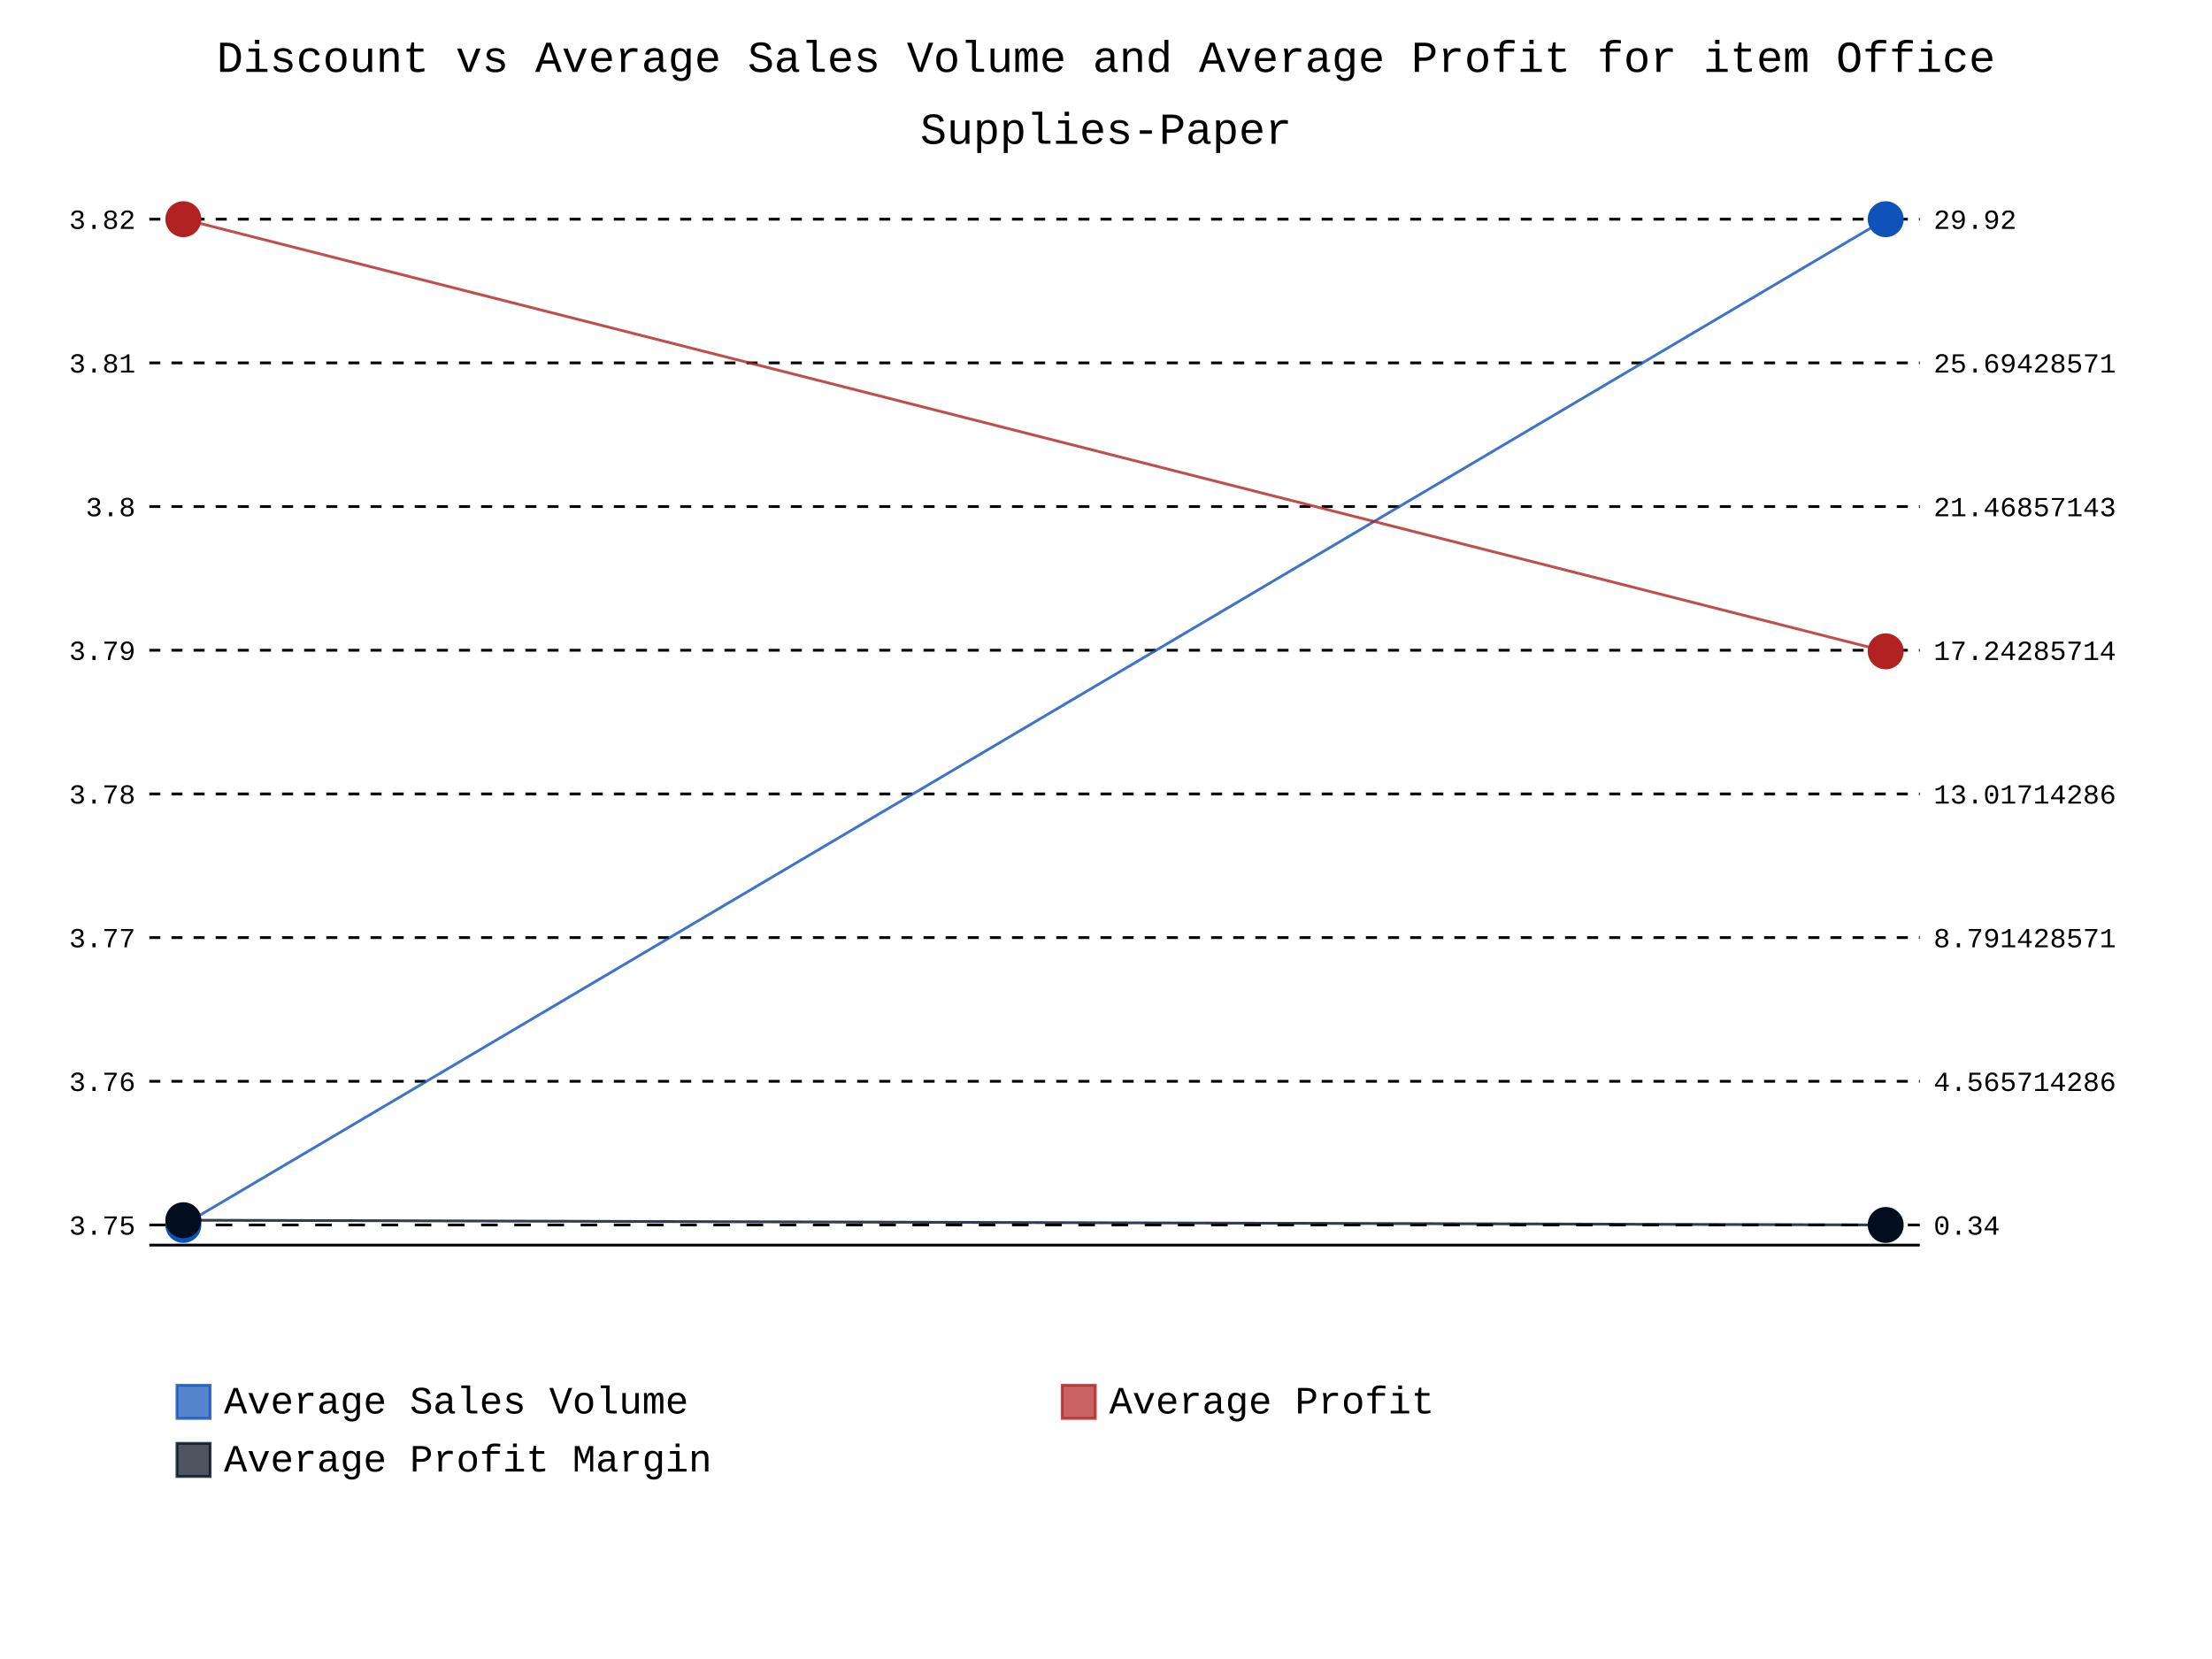
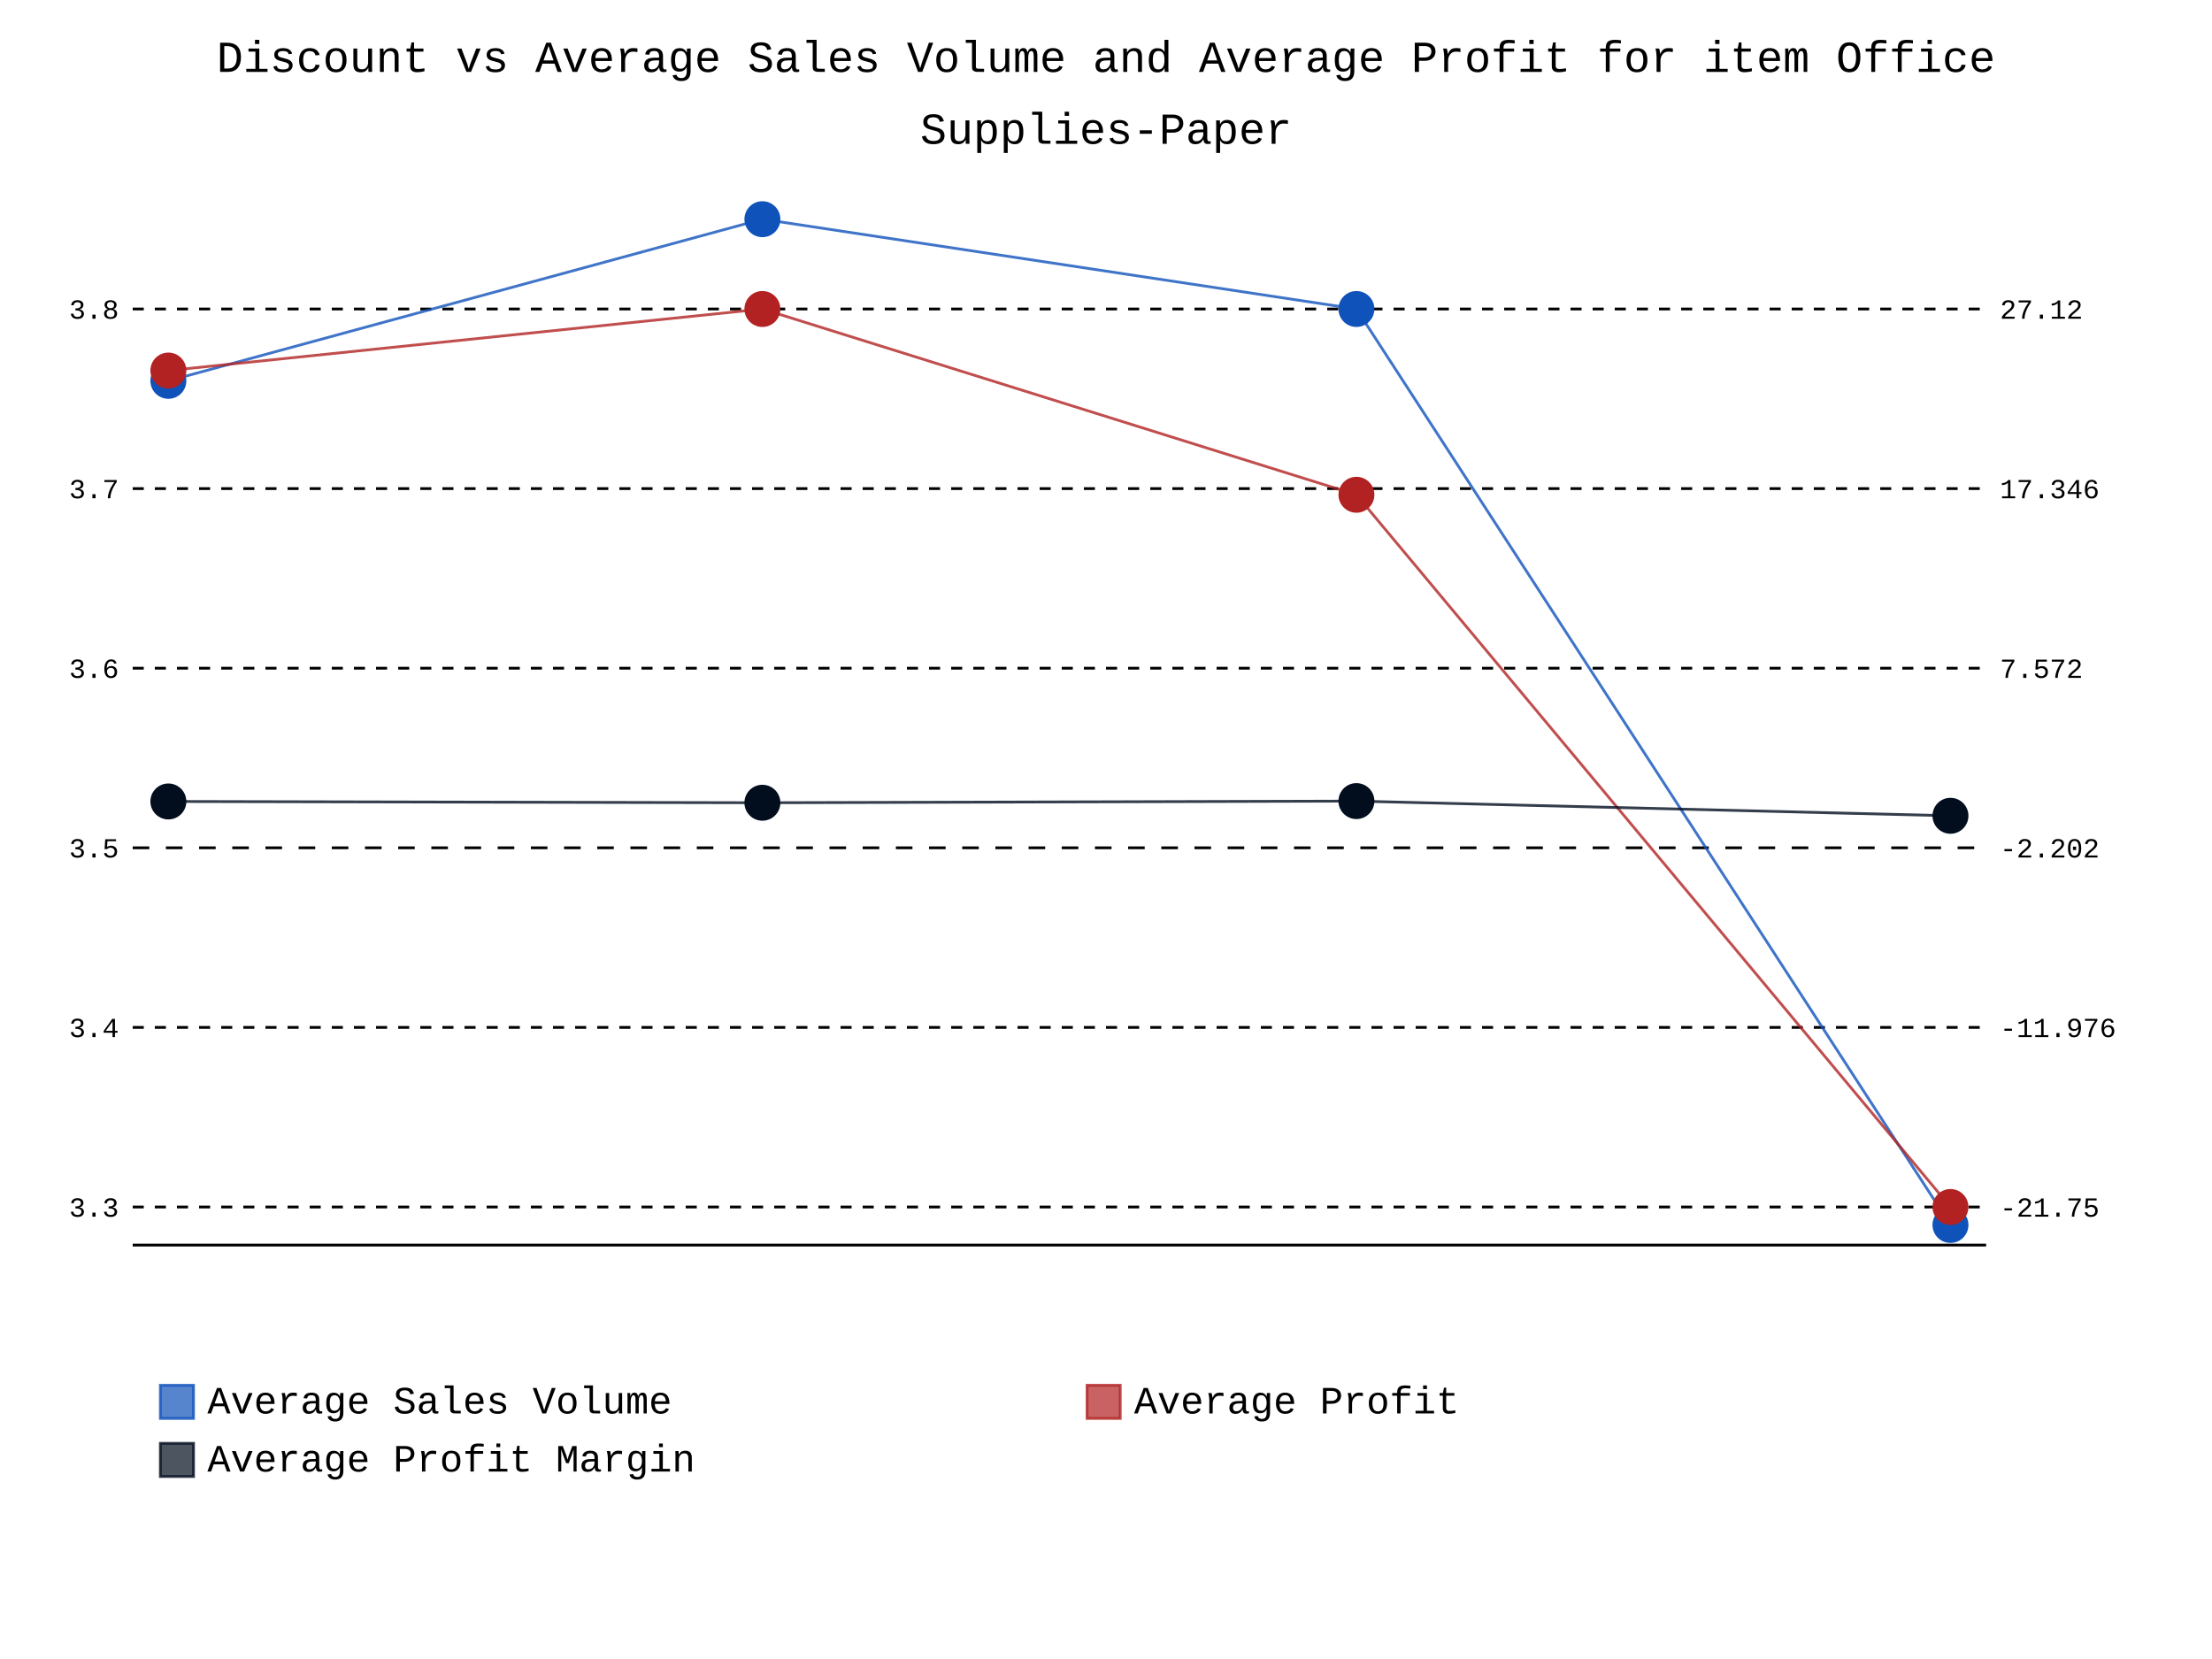
- <svg xmlns="http://www.w3.org/2000/svg" id="chart-41709d6e-53fe-4a73-a043-fdfcf8794add" class="pygal-chart" viewBox="0 0 800 600">
+ <svg xmlns="http://www.w3.org/2000/svg" id="chart-4da4b855-e72e-40c3-885b-5e6f1de7da0a" class="pygal-chart" viewBox="0 0 800 600">
  <defs>
-     <style type="text/css">#chart-41709d6e-53fe-4a73-a043-fdfcf8794add{-webkit-user-select:none;-webkit-font-smoothing:antialiased;font-family:Consolas,"Liberation Mono",Menlo,Courier,monospace}#chart-41709d6e-53fe-4a73-a043-fdfcf8794add .title{font-family:Consolas,"Liberation Mono",Menlo,Courier,monospace;font-size:16px}#chart-41709d6e-53fe-4a73-a043-fdfcf8794add .legends .legend text{font-family:Consolas,"Liberation Mono",Menlo,Courier,monospace;font-size:14px}#chart-41709d6e-53fe-4a73-a043-fdfcf8794add .axis text{font-family:Consolas,"Liberation Mono",Menlo,Courier,monospace;font-size:10px}#chart-41709d6e-53fe-4a73-a043-fdfcf8794add .axis text.major{font-family:Consolas,"Liberation Mono",Menlo,Courier,monospace;font-size:10px}#chart-41709d6e-53fe-4a73-a043-fdfcf8794add .text-overlay text.value{font-family:Consolas,"Liberation Mono",Menlo,Courier,monospace;font-size:16px}#chart-41709d6e-53fe-4a73-a043-fdfcf8794add .text-overlay text.label{font-family:Consolas,"Liberation Mono",Menlo,Courier,monospace;font-size:10px}#chart-41709d6e-53fe-4a73-a043-fdfcf8794add .tooltip{font-family:Consolas,"Liberation Mono",Menlo,Courier,monospace;font-size:14px}#chart-41709d6e-53fe-4a73-a043-fdfcf8794add text.no_data{font-family:Consolas,"Liberation Mono",Menlo,Courier,monospace;font-size:64px}
- #chart-41709d6e-53fe-4a73-a043-fdfcf8794add{background-color:white}#chart-41709d6e-53fe-4a73-a043-fdfcf8794add path,#chart-41709d6e-53fe-4a73-a043-fdfcf8794add line,#chart-41709d6e-53fe-4a73-a043-fdfcf8794add rect,#chart-41709d6e-53fe-4a73-a043-fdfcf8794add circle{-webkit-transition:150ms;-moz-transition:150ms;transition:150ms}#chart-41709d6e-53fe-4a73-a043-fdfcf8794add .graph &gt; .background{fill:white}#chart-41709d6e-53fe-4a73-a043-fdfcf8794add .plot &gt; .background{fill:white}#chart-41709d6e-53fe-4a73-a043-fdfcf8794add .graph{fill:black}#chart-41709d6e-53fe-4a73-a043-fdfcf8794add text.no_data{fill:black}#chart-41709d6e-53fe-4a73-a043-fdfcf8794add .title{fill:black}#chart-41709d6e-53fe-4a73-a043-fdfcf8794add .legends .legend text{fill:black}#chart-41709d6e-53fe-4a73-a043-fdfcf8794add .legends .legend:hover text{fill:black}#chart-41709d6e-53fe-4a73-a043-fdfcf8794add .axis .line{stroke:black}#chart-41709d6e-53fe-4a73-a043-fdfcf8794add .axis .guide.line{stroke:#630C0D}#chart-41709d6e-53fe-4a73-a043-fdfcf8794add .axis .major.line{stroke:black}#chart-41709d6e-53fe-4a73-a043-fdfcf8794add .axis text.major{fill:black}#chart-41709d6e-53fe-4a73-a043-fdfcf8794add .axis.y .guides:hover .guide.line,#chart-41709d6e-53fe-4a73-a043-fdfcf8794add .line-graph .axis.x .guides:hover .guide.line,#chart-41709d6e-53fe-4a73-a043-fdfcf8794add .stackedline-graph .axis.x .guides:hover .guide.line,#chart-41709d6e-53fe-4a73-a043-fdfcf8794add .xy-graph .axis.x .guides:hover .guide.line{stroke:black}#chart-41709d6e-53fe-4a73-a043-fdfcf8794add .axis .guides:hover text{fill:black}#chart-41709d6e-53fe-4a73-a043-fdfcf8794add .reactive{fill-opacity:.7;stroke-opacity:.8;stroke-width:1}#chart-41709d6e-53fe-4a73-a043-fdfcf8794add .ci{stroke:black}#chart-41709d6e-53fe-4a73-a043-fdfcf8794add .reactive.active,#chart-41709d6e-53fe-4a73-a043-fdfcf8794add .active .reactive{fill-opacity:.8;stroke-opacity:.9;stroke-width:4}#chart-41709d6e-53fe-4a73-a043-fdfcf8794add .ci .reactive.active{stroke-width:1.5}#chart-41709d6e-53fe-4a73-a043-fdfcf8794add .series text{fill:black}#chart-41709d6e-53fe-4a73-a043-fdfcf8794add .tooltip rect{fill:white;stroke:black;-webkit-transition:opacity 150ms;-moz-transition:opacity 150ms;transition:opacity 150ms}#chart-41709d6e-53fe-4a73-a043-fdfcf8794add .tooltip .label{fill:black}#chart-41709d6e-53fe-4a73-a043-fdfcf8794add .tooltip .label{fill:black}#chart-41709d6e-53fe-4a73-a043-fdfcf8794add .tooltip .legend{font-size:.8em;fill:#630C0D}#chart-41709d6e-53fe-4a73-a043-fdfcf8794add .tooltip .x_label{font-size:.6em;fill:black}#chart-41709d6e-53fe-4a73-a043-fdfcf8794add .tooltip .xlink{font-size:.5em;text-decoration:underline}#chart-41709d6e-53fe-4a73-a043-fdfcf8794add .tooltip .value{font-size:1.5em}#chart-41709d6e-53fe-4a73-a043-fdfcf8794add .bound{font-size:.5em}#chart-41709d6e-53fe-4a73-a043-fdfcf8794add .max-value{font-size:.75em;fill:#630C0D}#chart-41709d6e-53fe-4a73-a043-fdfcf8794add .map-element{fill:white;stroke:#630C0D !important}#chart-41709d6e-53fe-4a73-a043-fdfcf8794add .map-element .reactive{fill-opacity:inherit;stroke-opacity:inherit}#chart-41709d6e-53fe-4a73-a043-fdfcf8794add .color-0,#chart-41709d6e-53fe-4a73-a043-fdfcf8794add .color-0 a:visited{stroke:#0f52ba;fill:#0f52ba}#chart-41709d6e-53fe-4a73-a043-fdfcf8794add .color-1,#chart-41709d6e-53fe-4a73-a043-fdfcf8794add .color-1 a:visited{stroke:#b22222;fill:#b22222}#chart-41709d6e-53fe-4a73-a043-fdfcf8794add .color-2,#chart-41709d6e-53fe-4a73-a043-fdfcf8794add .color-2 a:visited{stroke:#020d1e;fill:#020d1e}#chart-41709d6e-53fe-4a73-a043-fdfcf8794add .text-overlay .color-0 text{fill:black}#chart-41709d6e-53fe-4a73-a043-fdfcf8794add .text-overlay .color-1 text{fill:black}#chart-41709d6e-53fe-4a73-a043-fdfcf8794add .text-overlay .color-2 text{fill:white}
- #chart-41709d6e-53fe-4a73-a043-fdfcf8794add text.no_data{text-anchor:middle}#chart-41709d6e-53fe-4a73-a043-fdfcf8794add .guide.line{fill:none}#chart-41709d6e-53fe-4a73-a043-fdfcf8794add .centered{text-anchor:middle}#chart-41709d6e-53fe-4a73-a043-fdfcf8794add .title{text-anchor:middle}#chart-41709d6e-53fe-4a73-a043-fdfcf8794add .legends .legend text{fill-opacity:1}#chart-41709d6e-53fe-4a73-a043-fdfcf8794add .axis.x text{text-anchor:middle}#chart-41709d6e-53fe-4a73-a043-fdfcf8794add .axis.x:not(.web) text[transform]{text-anchor:start}#chart-41709d6e-53fe-4a73-a043-fdfcf8794add .axis.x:not(.web) text[transform].backwards{text-anchor:end}#chart-41709d6e-53fe-4a73-a043-fdfcf8794add .axis.y text{text-anchor:end}#chart-41709d6e-53fe-4a73-a043-fdfcf8794add .axis.y text[transform].backwards{text-anchor:start}#chart-41709d6e-53fe-4a73-a043-fdfcf8794add .axis.y2 text{text-anchor:start}#chart-41709d6e-53fe-4a73-a043-fdfcf8794add .axis.y2 text[transform].backwards{text-anchor:end}#chart-41709d6e-53fe-4a73-a043-fdfcf8794add .axis .guide.line{stroke-dasharray:4,4;stroke:black}#chart-41709d6e-53fe-4a73-a043-fdfcf8794add .axis .major.guide.line{stroke-dasharray:6,6;stroke:black}#chart-41709d6e-53fe-4a73-a043-fdfcf8794add .horizontal .axis.y .guide.line,#chart-41709d6e-53fe-4a73-a043-fdfcf8794add .horizontal .axis.y2 .guide.line,#chart-41709d6e-53fe-4a73-a043-fdfcf8794add .vertical .axis.x .guide.line{opacity:0}#chart-41709d6e-53fe-4a73-a043-fdfcf8794add .horizontal .axis.always_show .guide.line,#chart-41709d6e-53fe-4a73-a043-fdfcf8794add .vertical .axis.always_show .guide.line{opacity:1 !important}#chart-41709d6e-53fe-4a73-a043-fdfcf8794add .axis.y .guides:hover .guide.line,#chart-41709d6e-53fe-4a73-a043-fdfcf8794add .axis.y2 .guides:hover .guide.line,#chart-41709d6e-53fe-4a73-a043-fdfcf8794add .axis.x .guides:hover .guide.line{opacity:1}#chart-41709d6e-53fe-4a73-a043-fdfcf8794add .axis .guides:hover text{opacity:1}#chart-41709d6e-53fe-4a73-a043-fdfcf8794add .nofill{fill:none}#chart-41709d6e-53fe-4a73-a043-fdfcf8794add .subtle-fill{fill-opacity:.2}#chart-41709d6e-53fe-4a73-a043-fdfcf8794add .dot{stroke-width:1px;fill-opacity:1;stroke-opacity:1}#chart-41709d6e-53fe-4a73-a043-fdfcf8794add .dot.active{stroke-width:5px}#chart-41709d6e-53fe-4a73-a043-fdfcf8794add .dot.negative{fill:transparent}#chart-41709d6e-53fe-4a73-a043-fdfcf8794add text,#chart-41709d6e-53fe-4a73-a043-fdfcf8794add tspan{stroke:none !important}#chart-41709d6e-53fe-4a73-a043-fdfcf8794add .series text.active{opacity:1}#chart-41709d6e-53fe-4a73-a043-fdfcf8794add .tooltip rect{fill-opacity:.95;stroke-width:.5}#chart-41709d6e-53fe-4a73-a043-fdfcf8794add .tooltip text{fill-opacity:1}#chart-41709d6e-53fe-4a73-a043-fdfcf8794add .showable{visibility:hidden}#chart-41709d6e-53fe-4a73-a043-fdfcf8794add .showable.shown{visibility:visible}#chart-41709d6e-53fe-4a73-a043-fdfcf8794add .gauge-background{fill:rgba(229,229,229,1);stroke:none}#chart-41709d6e-53fe-4a73-a043-fdfcf8794add .bg-lines{stroke:white;stroke-width:2px}</style>
+     <style type="text/css">#chart-4da4b855-e72e-40c3-885b-5e6f1de7da0a{-webkit-user-select:none;-webkit-font-smoothing:antialiased;font-family:Consolas,"Liberation Mono",Menlo,Courier,monospace}#chart-4da4b855-e72e-40c3-885b-5e6f1de7da0a .title{font-family:Consolas,"Liberation Mono",Menlo,Courier,monospace;font-size:16px}#chart-4da4b855-e72e-40c3-885b-5e6f1de7da0a .legends .legend text{font-family:Consolas,"Liberation Mono",Menlo,Courier,monospace;font-size:14px}#chart-4da4b855-e72e-40c3-885b-5e6f1de7da0a .axis text{font-family:Consolas,"Liberation Mono",Menlo,Courier,monospace;font-size:10px}#chart-4da4b855-e72e-40c3-885b-5e6f1de7da0a .axis text.major{font-family:Consolas,"Liberation Mono",Menlo,Courier,monospace;font-size:10px}#chart-4da4b855-e72e-40c3-885b-5e6f1de7da0a .text-overlay text.value{font-family:Consolas,"Liberation Mono",Menlo,Courier,monospace;font-size:16px}#chart-4da4b855-e72e-40c3-885b-5e6f1de7da0a .text-overlay text.label{font-family:Consolas,"Liberation Mono",Menlo,Courier,monospace;font-size:10px}#chart-4da4b855-e72e-40c3-885b-5e6f1de7da0a .tooltip{font-family:Consolas,"Liberation Mono",Menlo,Courier,monospace;font-size:14px}#chart-4da4b855-e72e-40c3-885b-5e6f1de7da0a text.no_data{font-family:Consolas,"Liberation Mono",Menlo,Courier,monospace;font-size:64px}
+ #chart-4da4b855-e72e-40c3-885b-5e6f1de7da0a{background-color:white}#chart-4da4b855-e72e-40c3-885b-5e6f1de7da0a path,#chart-4da4b855-e72e-40c3-885b-5e6f1de7da0a line,#chart-4da4b855-e72e-40c3-885b-5e6f1de7da0a rect,#chart-4da4b855-e72e-40c3-885b-5e6f1de7da0a circle{-webkit-transition:150ms;-moz-transition:150ms;transition:150ms}#chart-4da4b855-e72e-40c3-885b-5e6f1de7da0a .graph &gt; .background{fill:white}#chart-4da4b855-e72e-40c3-885b-5e6f1de7da0a .plot &gt; .background{fill:white}#chart-4da4b855-e72e-40c3-885b-5e6f1de7da0a .graph{fill:black}#chart-4da4b855-e72e-40c3-885b-5e6f1de7da0a text.no_data{fill:black}#chart-4da4b855-e72e-40c3-885b-5e6f1de7da0a .title{fill:black}#chart-4da4b855-e72e-40c3-885b-5e6f1de7da0a .legends .legend text{fill:black}#chart-4da4b855-e72e-40c3-885b-5e6f1de7da0a .legends .legend:hover text{fill:black}#chart-4da4b855-e72e-40c3-885b-5e6f1de7da0a .axis .line{stroke:black}#chart-4da4b855-e72e-40c3-885b-5e6f1de7da0a .axis .guide.line{stroke:#630C0D}#chart-4da4b855-e72e-40c3-885b-5e6f1de7da0a .axis .major.line{stroke:black}#chart-4da4b855-e72e-40c3-885b-5e6f1de7da0a .axis text.major{fill:black}#chart-4da4b855-e72e-40c3-885b-5e6f1de7da0a .axis.y .guides:hover .guide.line,#chart-4da4b855-e72e-40c3-885b-5e6f1de7da0a .line-graph .axis.x .guides:hover .guide.line,#chart-4da4b855-e72e-40c3-885b-5e6f1de7da0a .stackedline-graph .axis.x .guides:hover .guide.line,#chart-4da4b855-e72e-40c3-885b-5e6f1de7da0a .xy-graph .axis.x .guides:hover .guide.line{stroke:black}#chart-4da4b855-e72e-40c3-885b-5e6f1de7da0a .axis .guides:hover text{fill:black}#chart-4da4b855-e72e-40c3-885b-5e6f1de7da0a .reactive{fill-opacity:.7;stroke-opacity:.8;stroke-width:1}#chart-4da4b855-e72e-40c3-885b-5e6f1de7da0a .ci{stroke:black}#chart-4da4b855-e72e-40c3-885b-5e6f1de7da0a .reactive.active,#chart-4da4b855-e72e-40c3-885b-5e6f1de7da0a .active .reactive{fill-opacity:.8;stroke-opacity:.9;stroke-width:4}#chart-4da4b855-e72e-40c3-885b-5e6f1de7da0a .ci .reactive.active{stroke-width:1.5}#chart-4da4b855-e72e-40c3-885b-5e6f1de7da0a .series text{fill:black}#chart-4da4b855-e72e-40c3-885b-5e6f1de7da0a .tooltip rect{fill:white;stroke:black;-webkit-transition:opacity 150ms;-moz-transition:opacity 150ms;transition:opacity 150ms}#chart-4da4b855-e72e-40c3-885b-5e6f1de7da0a .tooltip .label{fill:black}#chart-4da4b855-e72e-40c3-885b-5e6f1de7da0a .tooltip .label{fill:black}#chart-4da4b855-e72e-40c3-885b-5e6f1de7da0a .tooltip .legend{font-size:.8em;fill:#630C0D}#chart-4da4b855-e72e-40c3-885b-5e6f1de7da0a .tooltip .x_label{font-size:.6em;fill:black}#chart-4da4b855-e72e-40c3-885b-5e6f1de7da0a .tooltip .xlink{font-size:.5em;text-decoration:underline}#chart-4da4b855-e72e-40c3-885b-5e6f1de7da0a .tooltip .value{font-size:1.5em}#chart-4da4b855-e72e-40c3-885b-5e6f1de7da0a .bound{font-size:.5em}#chart-4da4b855-e72e-40c3-885b-5e6f1de7da0a .max-value{font-size:.75em;fill:#630C0D}#chart-4da4b855-e72e-40c3-885b-5e6f1de7da0a .map-element{fill:white;stroke:#630C0D !important}#chart-4da4b855-e72e-40c3-885b-5e6f1de7da0a .map-element .reactive{fill-opacity:inherit;stroke-opacity:inherit}#chart-4da4b855-e72e-40c3-885b-5e6f1de7da0a .color-0,#chart-4da4b855-e72e-40c3-885b-5e6f1de7da0a .color-0 a:visited{stroke:#0f52ba;fill:#0f52ba}#chart-4da4b855-e72e-40c3-885b-5e6f1de7da0a .color-1,#chart-4da4b855-e72e-40c3-885b-5e6f1de7da0a .color-1 a:visited{stroke:#b22222;fill:#b22222}#chart-4da4b855-e72e-40c3-885b-5e6f1de7da0a .color-2,#chart-4da4b855-e72e-40c3-885b-5e6f1de7da0a .color-2 a:visited{stroke:#020d1e;fill:#020d1e}#chart-4da4b855-e72e-40c3-885b-5e6f1de7da0a .text-overlay .color-0 text{fill:black}#chart-4da4b855-e72e-40c3-885b-5e6f1de7da0a .text-overlay .color-1 text{fill:black}#chart-4da4b855-e72e-40c3-885b-5e6f1de7da0a .text-overlay .color-2 text{fill:white}
+ #chart-4da4b855-e72e-40c3-885b-5e6f1de7da0a text.no_data{text-anchor:middle}#chart-4da4b855-e72e-40c3-885b-5e6f1de7da0a .guide.line{fill:none}#chart-4da4b855-e72e-40c3-885b-5e6f1de7da0a .centered{text-anchor:middle}#chart-4da4b855-e72e-40c3-885b-5e6f1de7da0a .title{text-anchor:middle}#chart-4da4b855-e72e-40c3-885b-5e6f1de7da0a .legends .legend text{fill-opacity:1}#chart-4da4b855-e72e-40c3-885b-5e6f1de7da0a .axis.x text{text-anchor:middle}#chart-4da4b855-e72e-40c3-885b-5e6f1de7da0a .axis.x:not(.web) text[transform]{text-anchor:start}#chart-4da4b855-e72e-40c3-885b-5e6f1de7da0a .axis.x:not(.web) text[transform].backwards{text-anchor:end}#chart-4da4b855-e72e-40c3-885b-5e6f1de7da0a .axis.y text{text-anchor:end}#chart-4da4b855-e72e-40c3-885b-5e6f1de7da0a .axis.y text[transform].backwards{text-anchor:start}#chart-4da4b855-e72e-40c3-885b-5e6f1de7da0a .axis.y2 text{text-anchor:start}#chart-4da4b855-e72e-40c3-885b-5e6f1de7da0a .axis.y2 text[transform].backwards{text-anchor:end}#chart-4da4b855-e72e-40c3-885b-5e6f1de7da0a .axis .guide.line{stroke-dasharray:4,4;stroke:black}#chart-4da4b855-e72e-40c3-885b-5e6f1de7da0a .axis .major.guide.line{stroke-dasharray:6,6;stroke:black}#chart-4da4b855-e72e-40c3-885b-5e6f1de7da0a .horizontal .axis.y .guide.line,#chart-4da4b855-e72e-40c3-885b-5e6f1de7da0a .horizontal .axis.y2 .guide.line,#chart-4da4b855-e72e-40c3-885b-5e6f1de7da0a .vertical .axis.x .guide.line{opacity:0}#chart-4da4b855-e72e-40c3-885b-5e6f1de7da0a .horizontal .axis.always_show .guide.line,#chart-4da4b855-e72e-40c3-885b-5e6f1de7da0a .vertical .axis.always_show .guide.line{opacity:1 !important}#chart-4da4b855-e72e-40c3-885b-5e6f1de7da0a .axis.y .guides:hover .guide.line,#chart-4da4b855-e72e-40c3-885b-5e6f1de7da0a .axis.y2 .guides:hover .guide.line,#chart-4da4b855-e72e-40c3-885b-5e6f1de7da0a .axis.x .guides:hover .guide.line{opacity:1}#chart-4da4b855-e72e-40c3-885b-5e6f1de7da0a .axis .guides:hover text{opacity:1}#chart-4da4b855-e72e-40c3-885b-5e6f1de7da0a .nofill{fill:none}#chart-4da4b855-e72e-40c3-885b-5e6f1de7da0a .subtle-fill{fill-opacity:.2}#chart-4da4b855-e72e-40c3-885b-5e6f1de7da0a .dot{stroke-width:1px;fill-opacity:1;stroke-opacity:1}#chart-4da4b855-e72e-40c3-885b-5e6f1de7da0a .dot.active{stroke-width:5px}#chart-4da4b855-e72e-40c3-885b-5e6f1de7da0a .dot.negative{fill:transparent}#chart-4da4b855-e72e-40c3-885b-5e6f1de7da0a text,#chart-4da4b855-e72e-40c3-885b-5e6f1de7da0a tspan{stroke:none !important}#chart-4da4b855-e72e-40c3-885b-5e6f1de7da0a .series text.active{opacity:1}#chart-4da4b855-e72e-40c3-885b-5e6f1de7da0a .tooltip rect{fill-opacity:.95;stroke-width:.5}#chart-4da4b855-e72e-40c3-885b-5e6f1de7da0a .tooltip text{fill-opacity:1}#chart-4da4b855-e72e-40c3-885b-5e6f1de7da0a .showable{visibility:hidden}#chart-4da4b855-e72e-40c3-885b-5e6f1de7da0a .showable.shown{visibility:visible}#chart-4da4b855-e72e-40c3-885b-5e6f1de7da0a .gauge-background{fill:rgba(229,229,229,1);stroke:none}#chart-4da4b855-e72e-40c3-885b-5e6f1de7da0a .bg-lines{stroke:white;stroke-width:2px}</style>
  </defs>
  <g class="graph line-graph vertical">
    <rect x="0" y="0" width="800" height="600" class="background" />
-     <g transform="translate(54, 72)" class="plot">
-       <rect x="0" y="0" width="640.302" height="378.302" class="background" />
+     <g transform="translate(48, 72)" class="plot">
+       <rect x="0" y="0" width="670.302" height="378.302" class="background" />
      <g class="axis y always_show">
-         <path d="M0 378.302 h640.302" class="line" />
+         <path d="M0 378.302 h670.302" class="line" />
        <g class="guides">
-           <path d="M0 371.026 h640.302" class="major guide line" />
-           <text x="-5" y="374.526" class="major">3.75</text>
+           <path d="M0 364.531 h670.302" class="guide line" />
+           <text x="-5" y="368.031" class="">3.3</text>
        </g>
        <g class="guides">
-           <path d="M0 319.062 h640.302" class="guide line" />
-           <text x="-5" y="322.562" class="">3.76</text>
+           <path d="M0 299.575 h670.302" class="guide line" />
+           <text x="-5" y="303.075" class="">3.4</text>
        </g>
        <g class="guides">
-           <path d="M0 267.097 h640.302" class="guide line" />
-           <text x="-5" y="270.597" class="">3.77</text>
+           <path d="M0 234.62 h670.302" class="major guide line" />
+           <text x="-5" y="238.12" class="major">3.5</text>
        </g>
        <g class="guides">
-           <path d="M0 215.133 h640.302" class="guide line" />
-           <text x="-5" y="218.633" class="">3.78</text>
+           <path d="M0 169.664 h670.302" class="guide line" />
+           <text x="-5" y="173.164" class="">3.6</text>
        </g>
        <g class="guides">
-           <path d="M0 163.169 h640.302" class="guide line" />
-           <text x="-5" y="166.669" class="">3.79</text>
+           <path d="M0 104.708 h670.302" class="guide line" />
+           <text x="-5" y="108.208" class="">3.7</text>
        </g>
        <g class="guides">
-           <path d="M0 111.204 h640.302" class="guide line" />
-           <text x="-5" y="114.704" class="">3.8</text>
-         </g>
-         <g class="guides">
-           <path d="M0 59.24 h640.302" class="guide line" />
-           <text x="-5" y="62.74" class="">3.81</text>
-         </g>
-         <g class="guides">
-           <path d="M0 7.275 h640.302" class="guide line" />
-           <text x="-5" y="10.775" class="">3.82</text>
+           <path d="M0 39.753 h670.302" class="guide line" />
+           <text x="-5" y="43.253" class="">3.8</text>
        </g>
      </g>
      <g class="axis y2">
        <g class="guides">
-           <text x="645.302" y="374.526" class="major">0.34</text>
+           <text x="675.302" y="368.031" class="">-21.75</text>
        </g>
        <g class="guides">
-           <text x="645.302" y="322.562" class="">4.565714286</text>
+           <text x="675.302" y="303.075" class="">-11.976</text>
        </g>
        <g class="guides">
-           <text x="645.302" y="270.597" class="">8.791428571</text>
+           <text x="675.302" y="238.12" class="major">-2.202</text>
        </g>
        <g class="guides">
-           <text x="645.302" y="218.633" class="">13.01714286</text>
+           <text x="675.302" y="173.164" class="">7.572</text>
        </g>
        <g class="guides">
-           <text x="645.302" y="166.669" class="">17.24285714</text>
+           <text x="675.302" y="108.208" class="">17.346</text>
        </g>
        <g class="guides">
-           <text x="645.302" y="114.704" class="">21.46857143</text>
-         </g>
-         <g class="guides">
-           <text x="645.302" y="62.74" class="">25.69428571</text>
-         </g>
-         <g class="guides">
-           <text x="645.302" y="10.775" class="">29.92</text>
+           <text x="675.302" y="43.253" class="">27.12</text>
        </g>
      </g>
      <g class="axis x" />
      <g class="series serie-0 color-0">
-         <path d="M12.313 371.026 L627.988 7.275" class="line reactive nofill" />
+         <path d="M12.89 65.735 L227.731 7.275 442.571 39.753 657.411 371.026" class="line reactive nofill" />
      </g>
      <g class="series serie-1 color-1">
-         <path d="M12.313 7.275 L627.988 163.573" class="line reactive nofill" />
+         <path d="M12.89 62.016 L227.731 39.753 442.571 106.941 657.411 364.531" class="line reactive nofill" />
      </g>
      <g class="series serie-2 color-2">
-         <path d="M12.313 369.305 L627.988 371.026" class="line reactive nofill" />
+         <path d="M12.89 217.859 L227.731 218.324 442.571 217.726 657.411 223.043" class="line reactive nofill" />
      </g>
    </g>
    <g class="titles">
      <text x="400.0" y="26" class="title plot_title">Discount vs Average Sales Volume and Average Profit for item Office</text>
      <text x="400.0" y="52" class="title plot_title">Supplies-Paper</text>
    </g>
-     <g transform="translate(54, 72)" class="plot overlay">
+     <g transform="translate(48, 72)" class="plot overlay">
      <g class="series serie-0 color-0">
        <g class="dots">
-           <circle cx="12.313" cy="371.026" r="6" class="dot reactive tooltip-trigger" />
+           <circle cx="12.89" cy="65.735" r="6" class="dot reactive tooltip-trigger" />
        </g>
        <g class="dots">
-           <circle cx="627.988" cy="7.275" r="6" class="dot reactive tooltip-trigger" />
+           <circle cx="227.731" cy="7.275" r="6" class="dot reactive tooltip-trigger" />
+         </g>
+         <g class="dots">
+           <circle cx="442.571" cy="39.753" r="6" class="dot reactive tooltip-trigger" />
+         </g>
+         <g class="dots">
+           <circle cx="657.411" cy="371.026" r="6" class="dot reactive tooltip-trigger" />
        </g>
      </g>
      <g class="series serie-1 color-1">
        <g class="dots">
-           <circle cx="12.313" cy="7.275" r="6" class="dot reactive tooltip-trigger" />
+           <circle cx="12.89" cy="62.016" r="6" class="dot reactive tooltip-trigger" />
        </g>
        <g class="dots">
-           <circle cx="627.988" cy="163.573" r="6" class="dot reactive tooltip-trigger" />
+           <circle cx="227.731" cy="39.753" r="6" class="dot reactive tooltip-trigger" />
+         </g>
+         <g class="dots">
+           <circle cx="442.571" cy="106.941" r="6" class="dot reactive tooltip-trigger" />
+         </g>
+         <g class="dots">
+           <circle cx="657.411" cy="364.531" r="6" class="dot reactive tooltip-trigger" />
        </g>
      </g>
      <g class="series serie-2 color-2">
        <g class="dots">
-           <circle cx="12.313" cy="369.305" r="6" class="dot reactive tooltip-trigger" />
+           <circle cx="12.89" cy="217.859" r="6" class="dot reactive tooltip-trigger" />
        </g>
        <g class="dots">
-           <circle cx="627.988" cy="371.026" r="6" class="dot reactive tooltip-trigger" />
+           <circle cx="227.731" cy="218.324" r="6" class="dot reactive tooltip-trigger" />
+         </g>
+         <g class="dots">
+           <circle cx="442.571" cy="217.726" r="6" class="dot reactive tooltip-trigger" />
+         </g>
+         <g class="dots">
+           <circle cx="657.411" cy="223.043" r="6" class="dot reactive tooltip-trigger" />
        </g>
      </g>
    </g>
-     <g transform="translate(54, 72)" class="plot text-overlay">
+     <g transform="translate(48, 72)" class="plot text-overlay">
      <g class="series serie-0 color-0" />
      <g class="series serie-1 color-1" />
      <g class="series serie-2 color-2" />
    </g>
-     <g transform="translate(54, 72)" class="plot tooltip-overlay">
+     <g transform="translate(48, 72)" class="plot tooltip-overlay">
      <g transform="translate(0 0)" style="opacity: 0" class="tooltip">
        <rect rx="0" ry="0" width="0" height="0" class="tooltip-box" />
        <g class="text" />
      </g>
    </g>
-     <g transform="translate(64, 500)" class="legends">
+     <g transform="translate(58, 500)" class="legends">
      <g id="activate-serie-0" class="legend reactive activate-serie">
        <rect x="0.0" y="1.0" width="12" height="12" class="color-0 reactive" />
        <text x="17.0" y="11.2">Average Sales Volume</text>
      </g>
      <g id="activate-serie-1" class="legend reactive activate-serie">
-         <rect x="320.151" y="1.0" width="12" height="12" class="color-1 reactive" />
-         <text x="337.151" y="11.2">Average Profit</text>
+         <rect x="335.151" y="1.0" width="12" height="12" class="color-1 reactive" />
+         <text x="352.151" y="11.2">Average Profit</text>
      </g>
      <g id="activate-serie-2" class="legend reactive activate-serie">
        <rect x="0.0" y="22.0" width="12" height="12" class="color-2 reactive" />
        <text x="17.0" y="32.2">Average Profit Margin</text>
      </g>
    </g>
  </g>
</svg>
